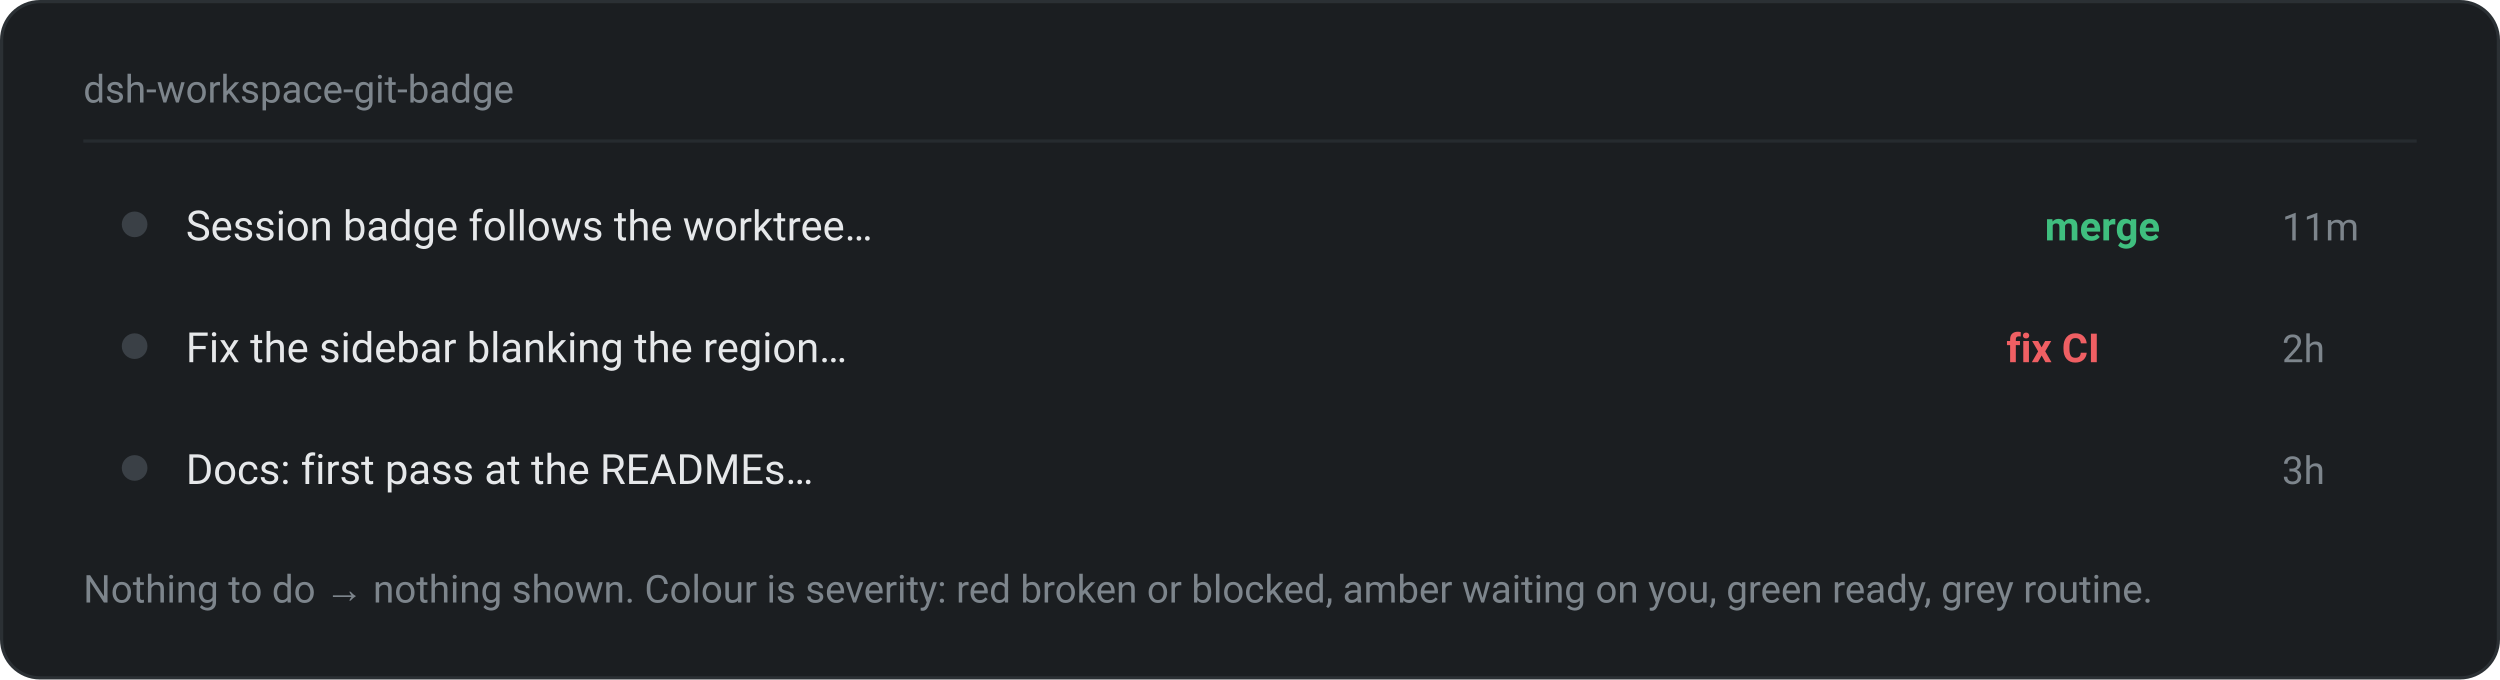
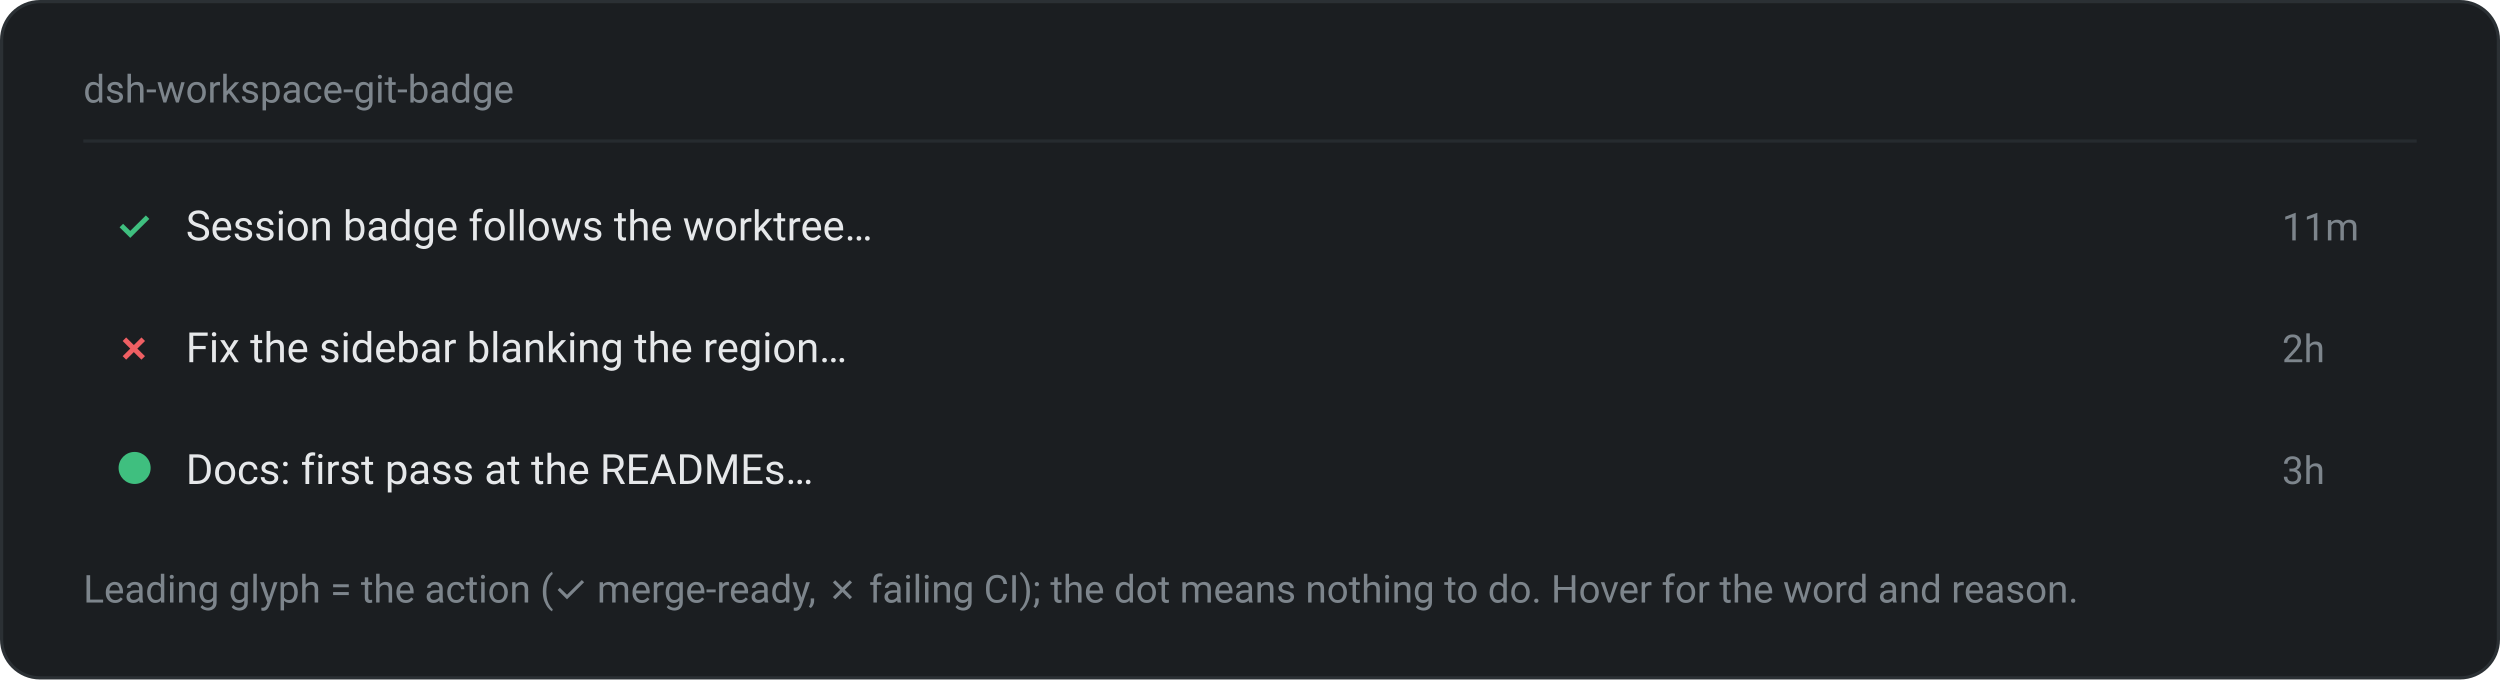
- <svg xmlns="http://www.w3.org/2000/svg" width="780" height="212" viewBox="0 0 780 212" role="img" aria-label="Dark-mode sidebar session rows: one asking you to merge in green, one asking you to fix CI in red, and one with nothing to do showing no token">
+ <svg xmlns="http://www.w3.org/2000/svg" width="780" height="212" viewBox="0 0 780 212" role="img" aria-label="Dark-mode sidebar session rows: a green tick in the leading cell for a merge-ready pull request, a red cross for failing CI, and a green status dot when there is nothing to do">
  <style>
    .panel { fill:#1b1e21; stroke:#2b3034; stroke-width:1 }
    .head  { font:12px -apple-system,"Segoe UI",Roboto,"Helvetica Neue",Arial,sans-serif; fill:#7d858c }
    .title { font:13px -apple-system,"Segoe UI",Roboto,"Helvetica Neue",Arial,sans-serif; fill:#e6e8ea }
    .time  { font:12px -apple-system,"Segoe UI",Roboto,"Helvetica Neue",Arial,sans-serif; fill:#7d858c }
-     .act   { font:12.5px -apple-system,"Segoe UI",Roboto,"Helvetica Neue",Arial,sans-serif; font-weight:600 }
-     .ok { fill:#3fbf7f } .err { fill:#ef5f63 } .dot { fill:#3a4046 }
+     .act   { font:13px -apple-system,"Segoe UI",Roboto,"Helvetica Neue",Arial,sans-serif; font-weight:600 }
+     .ok { fill:#3fbf7f } .err { fill:#ef5f63 }
    .cap { font:12px -apple-system,"Segoe UI",Roboto,"Helvetica Neue",Arial,sans-serif; fill:#7d858c }
  </style>
  <rect class="panel" x="0.5" y="0.5" width="779" height="211" rx="12" />
  <text class="head" x="26" y="32">dsh-workspace-git-badge</text>
  <line x1="26" y1="44" x2="754" y2="44" stroke="#262b2f" />
-   <circle class="dot" cx="42" cy="70" r="4" />
+   <text class="act ok" x="36" y="75">✓</text>
  <text class="title" x="58" y="75">Session badge follows the worktree…</text>
-   <text class="act ok" x="638" y="75">merge</text>
  <text class="time" x="712" y="75">11m</text>
-   <circle class="dot" cx="42" cy="108" r="4" />
+   <text class="act err" x="36" y="113">✗</text>
  <text class="title" x="58" y="113">Fix the sidebar blanking the region…</text>
-   <text class="act err" x="626" y="113">fix CI</text>
  <text class="time" x="712" y="113">2h</text>
-   <circle class="dot" cx="42" cy="146" r="4" />
+   <circle cx="42" cy="146" r="5" fill="#3fbf7f" />
  <text class="title" x="58" y="151">Docs: first pass at the READMEs…</text>
  <text class="time" x="712" y="151">3h</text>
-   <text class="cap" x="26" y="188">Nothing to do → nothing shown. Colour is severity: red broken or blocked, amber waiting on you, green ready, grey routine.</text>
+   <text class="cap" x="26" y="188">Leading glyph = the action (✓ merge-ready, ✗ failing CI); the dot means nothing to do. Hover for the word and reason.</text>
</svg>
